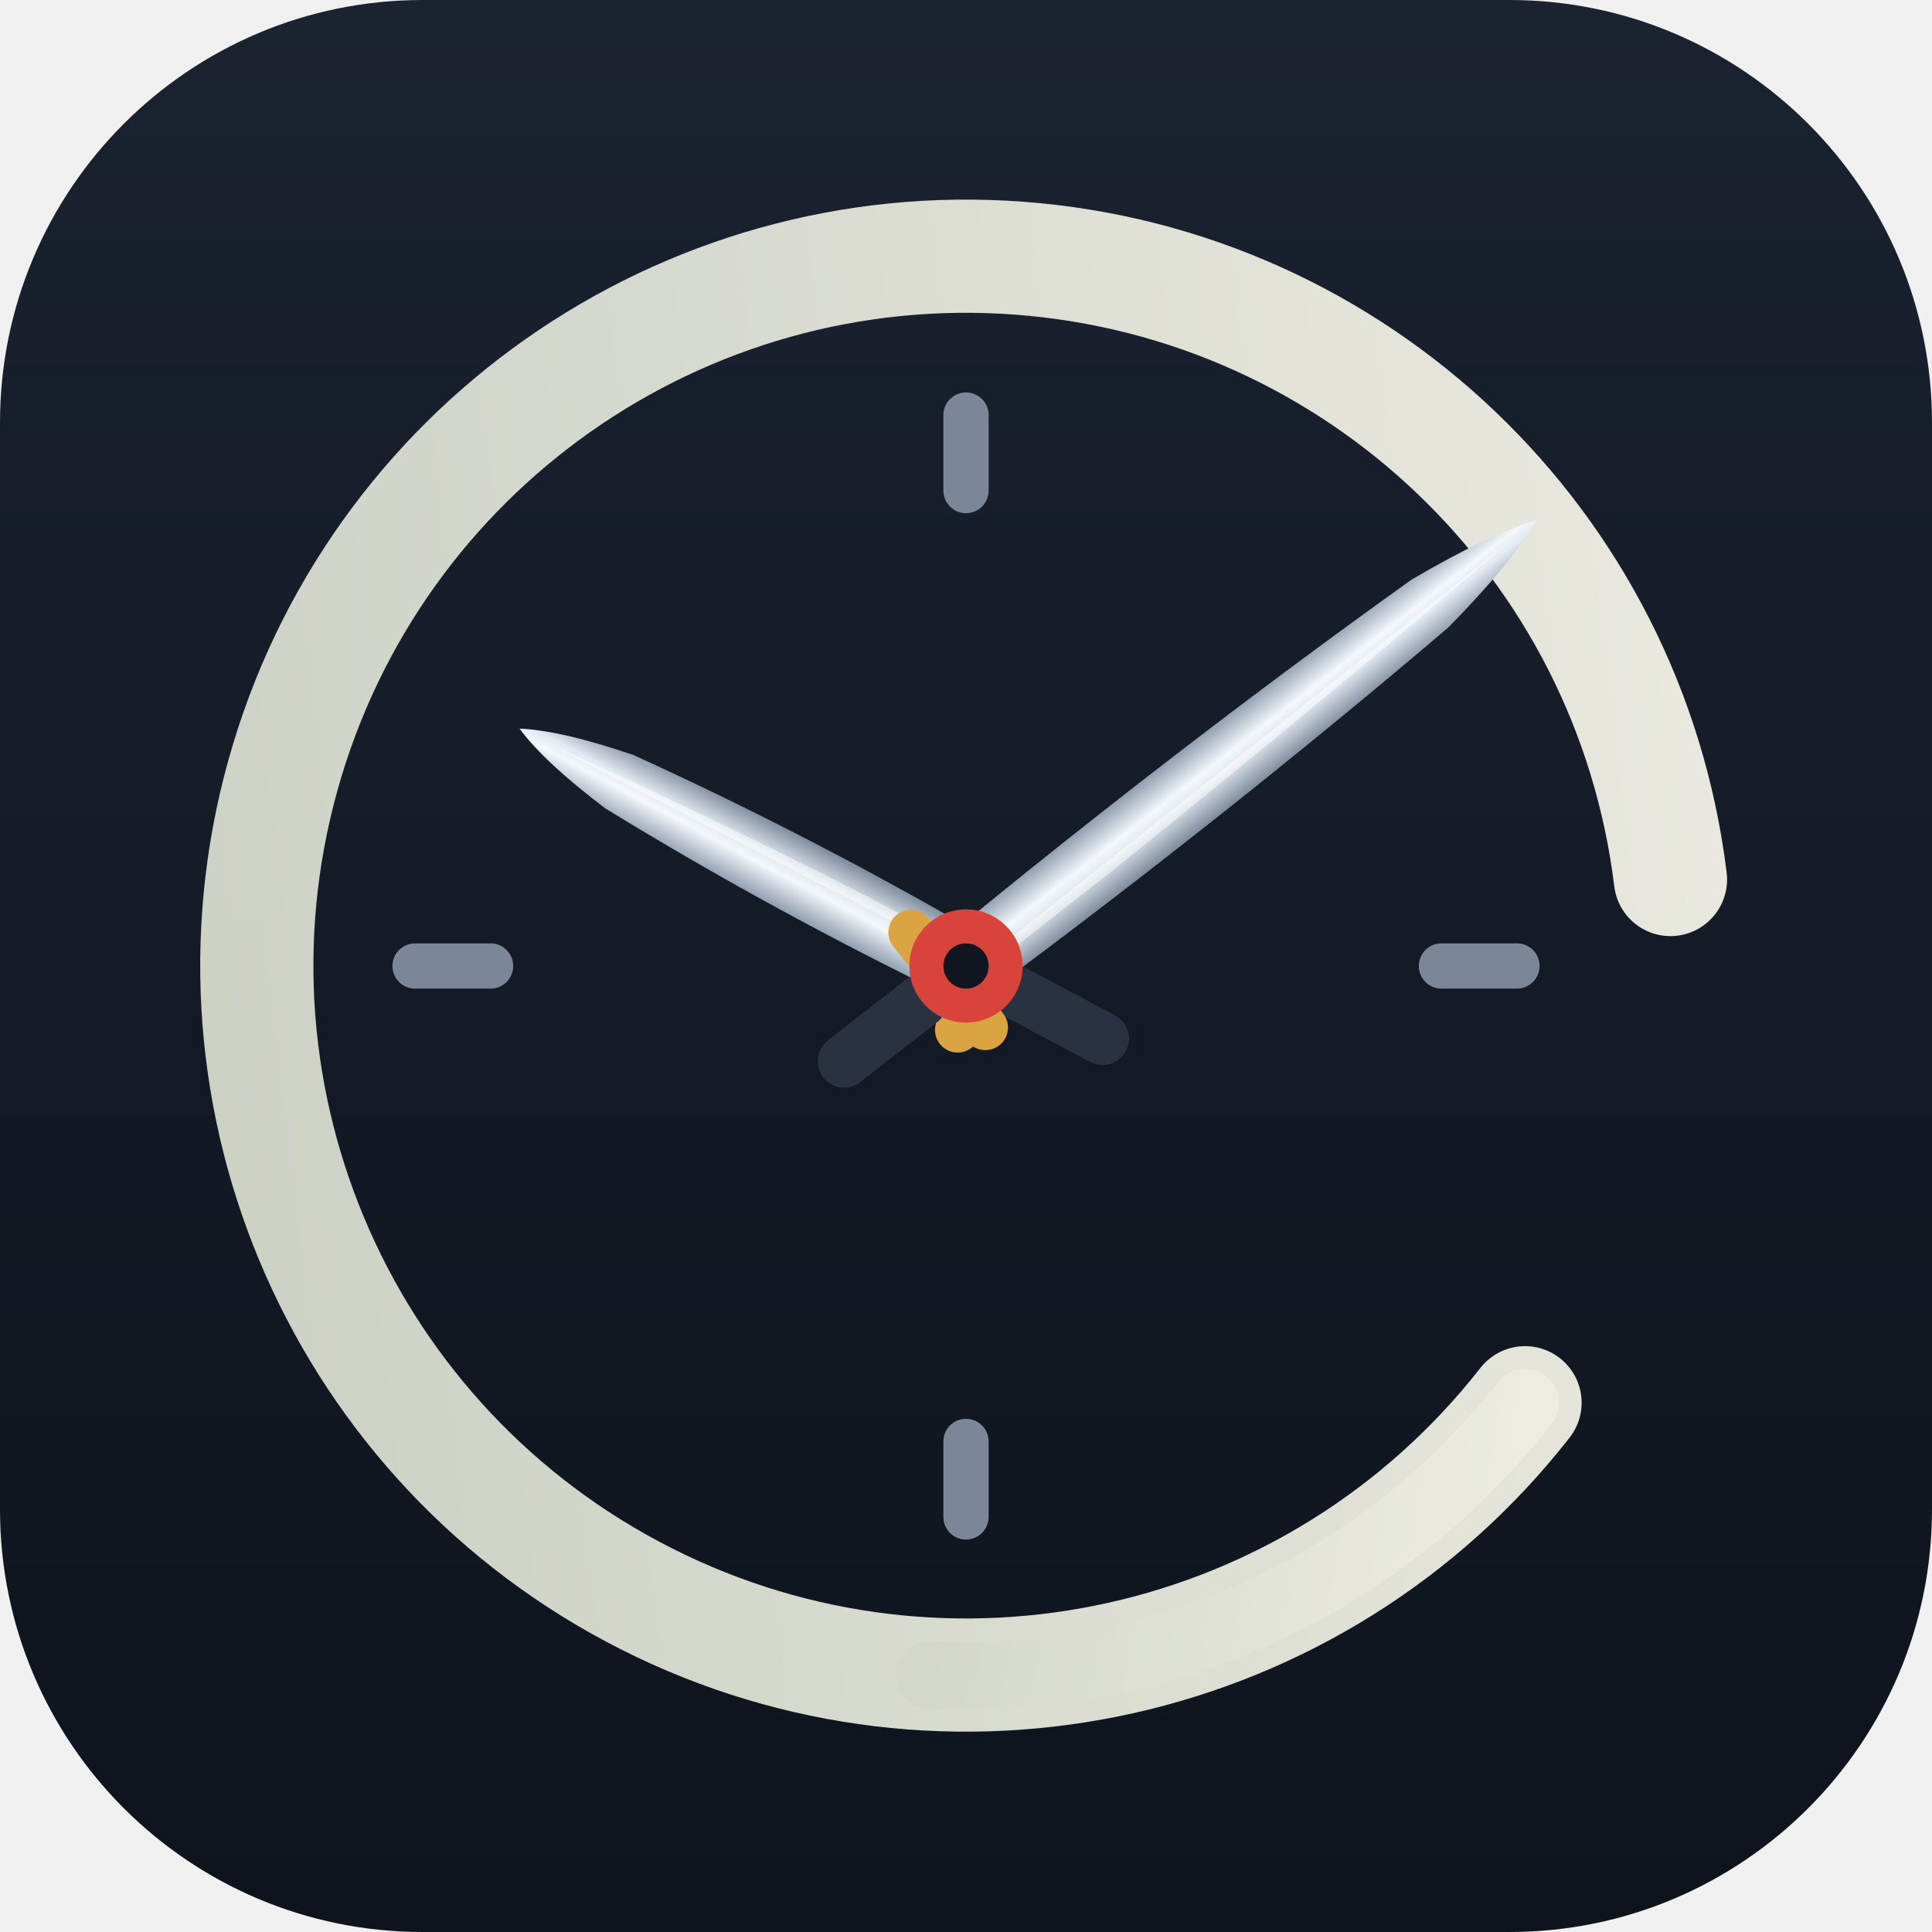
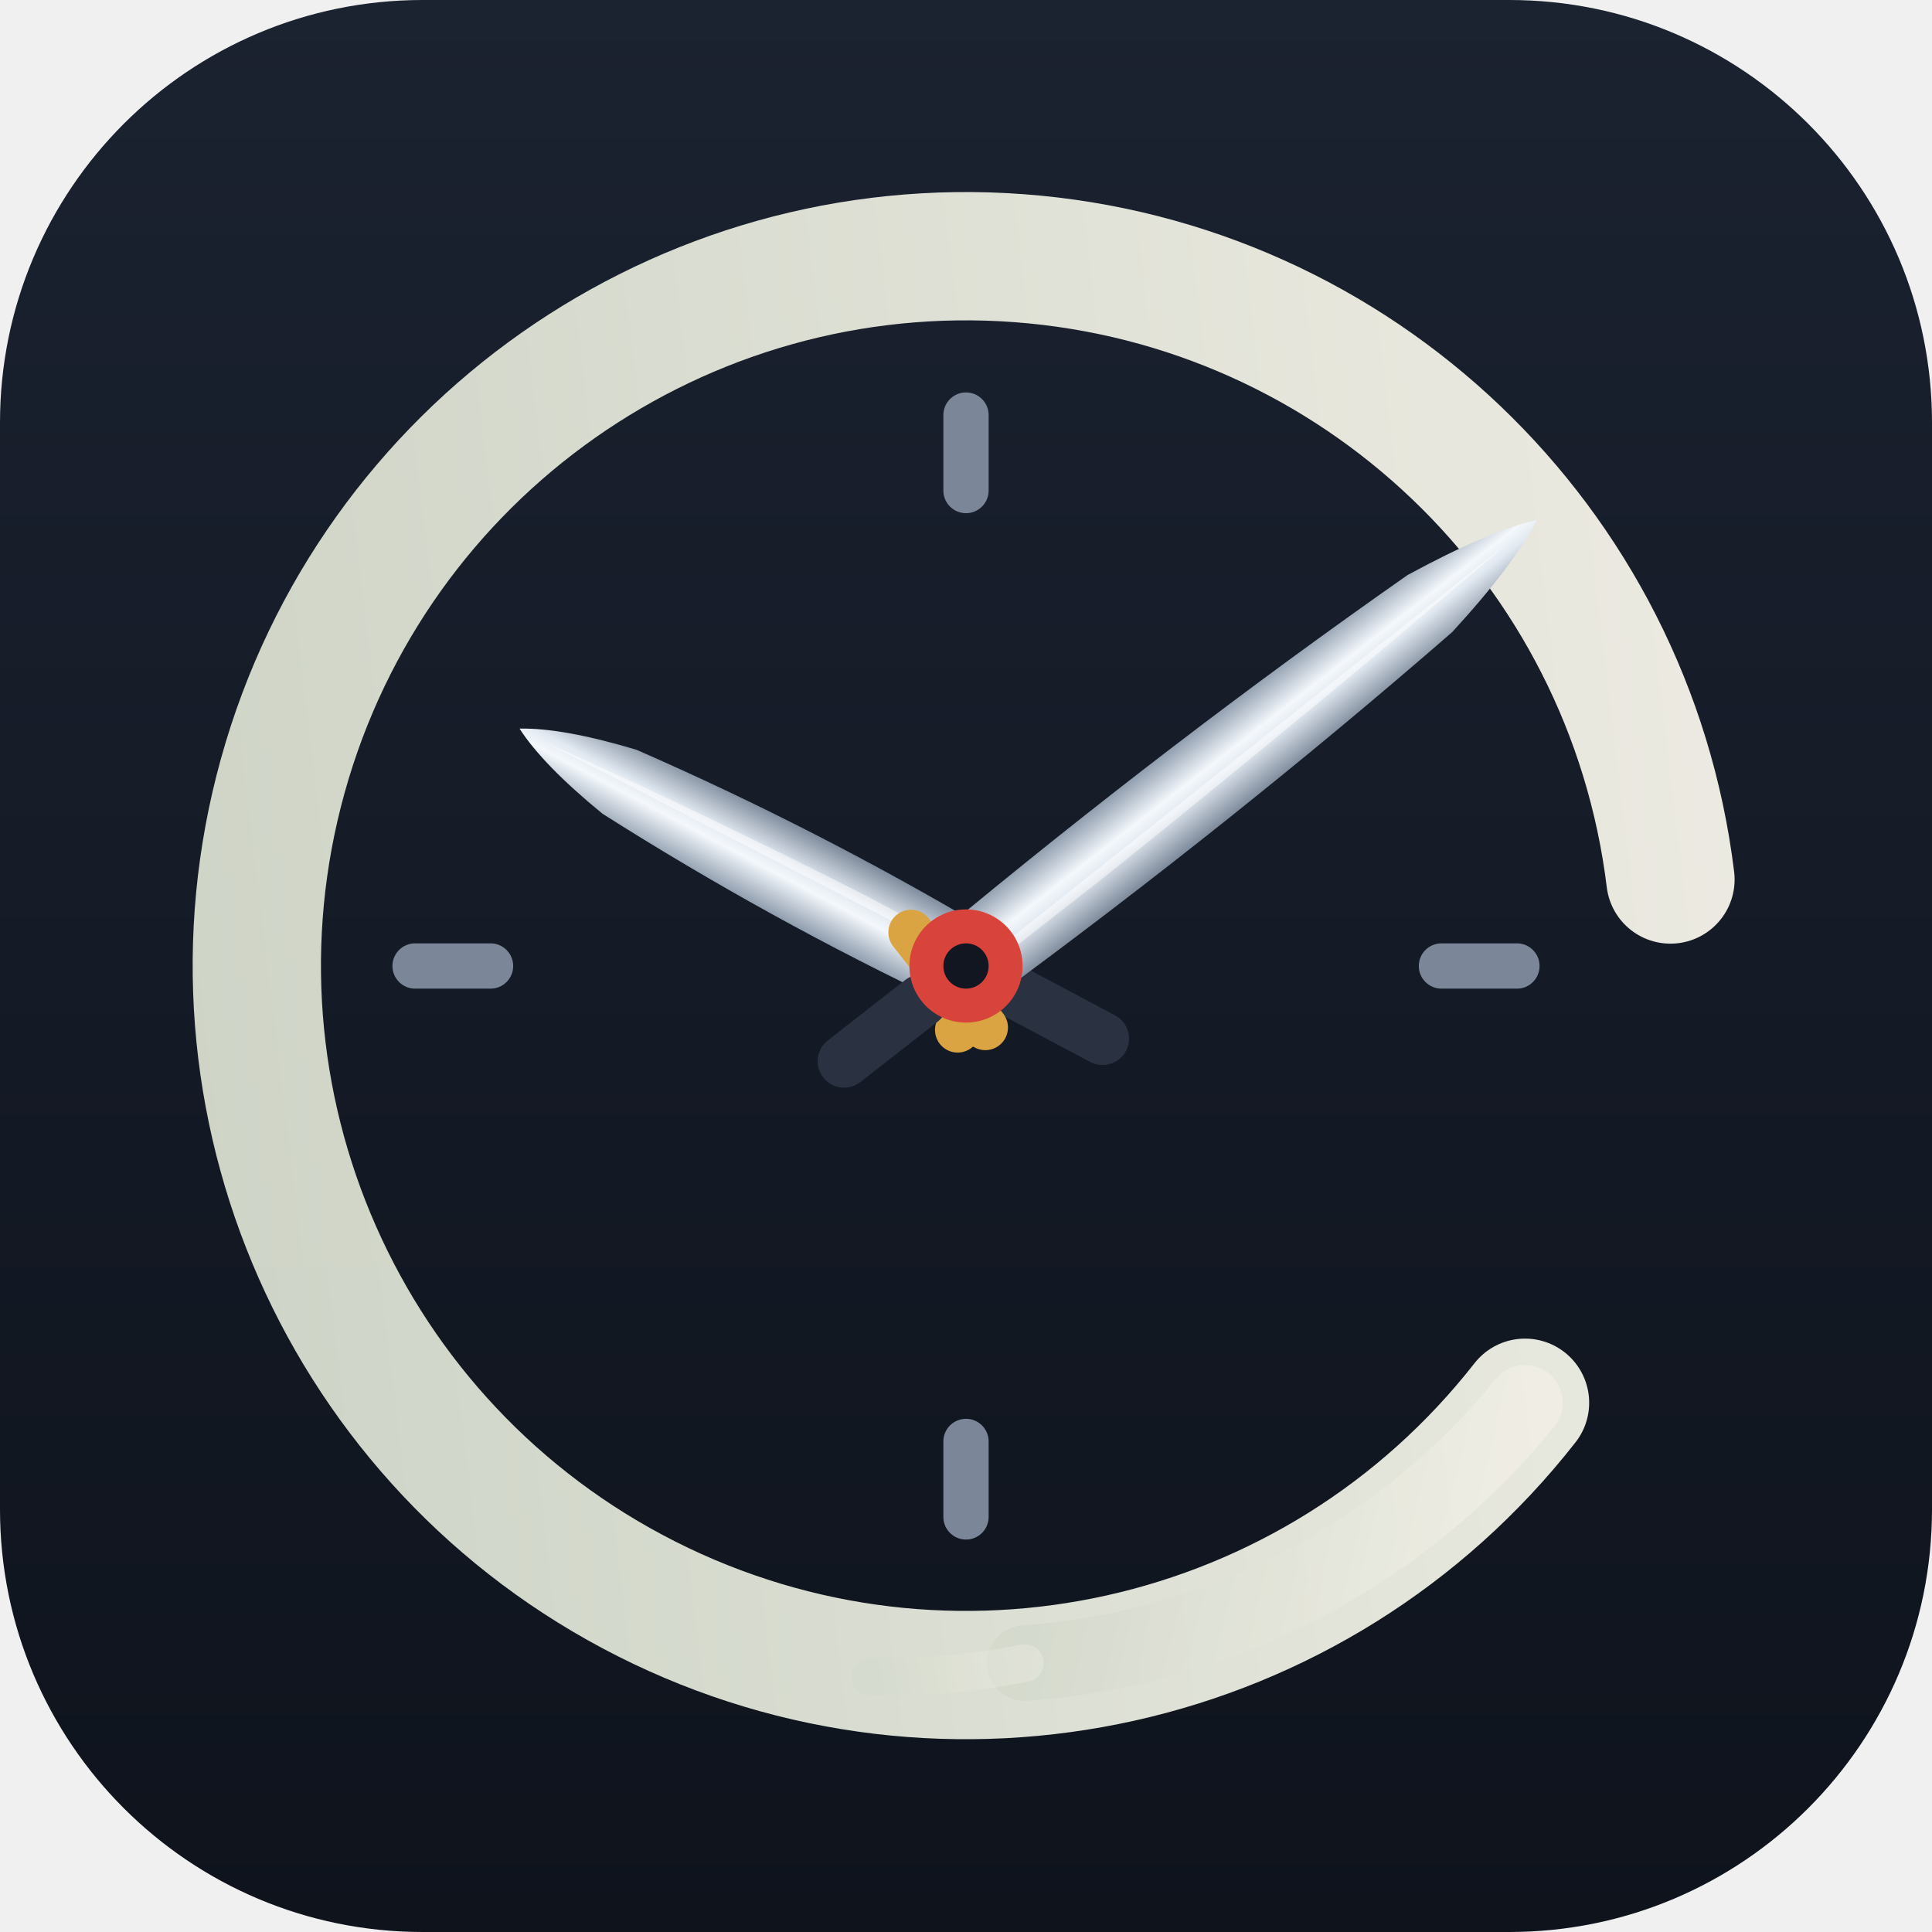
<svg xmlns="http://www.w3.org/2000/svg" viewBox="0 0 256 256" width="256" height="256" role="img" aria-label="timesamurai">
  <defs>
    <linearGradient id="plate" x1="0" y1="0" x2="0" y2="1">
      <stop offset="0" stop-color="#1b2230" />
      <stop offset="1" stop-color="#0e131c" />
    </linearGradient>
    <linearGradient id="steel" x1="0" y1="0" x2="1" y2="0">
      <stop offset="0" stop-color="#8f9dae" />
      <stop offset="0.42" stop-color="#f4f8fc" />
      <stop offset="0.58" stop-color="#e2e9f1" />
      <stop offset="1" stop-color="#7d8a9b" />
    </linearGradient>
    <linearGradient id="ink" x1="0" y1="0" x2="1" y2="1">
      <stop offset="0" stop-color="#f6f3ea" />
      <stop offset="1" stop-color="#cfd6c8" />
    </linearGradient>
    <g id="hand-long">
      <rect x="-3.5" y="4" width="7" height="20" rx="3.5" fill="#2a3242" />
      <rect x="-11" y="0" width="22" height="6" rx="3" fill="#d9a441" />
-       <path d="M -4.6 0 Q -5.6 -40 -4 -78 Q -2.4 -90 0 -96 Q 2.4 -90 4 -78 Q 5.6 -40 4.6 0 Z" fill="url(#steel)" />
+       <path d="M -5.6 0 Q -6.8 -40 -4.8 -78 Q -2.8 -90 0 -96 Q 2.8 -90 4.8 -78 Q 6.8 -40 5.6 0 Z" fill="url(#steel)" />
      <path d="M 0 -92 Q 1.5 -60 2 -22 L 2 -1 L 0.8 -1 Q 0.4 -46 0 -92 Z" fill="#ffffff" opacity="0.5" />
    </g>
    <g id="hand-short">
      <rect x="-3.5" y="4" width="7" height="20" rx="3.5" fill="#2a3242" />
      <rect x="-11" y="0" width="22" height="6" rx="3" fill="#d9a441" />
-       <path d="M -4.6 0 Q -5.6 -26 -4 -52 Q -2.4 -62 0 -67 Q 2.4 -62 4 -52 Q 5.6 -26 4.6 0 Z" fill="url(#steel)" />
+       <path d="M -5.6 0 Q -6.8 -26 -4.8 -52 Q -2.8 -62 0 -67 Q 2.8 -62 4.8 -52 Q 6.8 -26 5.6 0 Z" fill="url(#steel)" />
      <path d="M 0 -63 Q 1.5 -42 2 -16 L 2 -1 L 0.8 -1 Q 0.4 -32 0 -63 Z" fill="#ffffff" opacity="0.5" />
    </g>
  </defs>
  <rect width="256" height="256" rx="56" fill="url(#plate)" />
  <g fill="none" stroke="url(#ink)" stroke-linecap="round" transform="rotate(128 128 128)">
-     <path d="M 128 34 A 94 94 0 1 1 61.5 61.5" stroke-width="15" opacity="0.96" />
-     <path d="M 128 34 A 94 94 0 0 1 205 74" stroke-width="9" opacity="0.5" />
+     <path d="M 128 34 A 94 94 0 1 1 61.5 61.5" stroke-width="17" opacity="0.97" />
+     <path d="M 128 34 A 94 94 0 0 1 196 65" stroke-width="10" opacity="0.55" />
+     <path d="M 196 65 A 94 94 0 0 1 210 80" stroke-width="5" opacity="0.3" />
  </g>
  <g fill="#7b8798">
    <rect x="125" y="52" width="6" height="16" rx="3" />
    <rect x="125" y="188" width="6" height="16" rx="3" />
    <rect x="52" y="125" width="16" height="6" rx="3" />
    <rect x="188" y="125" width="16" height="6" rx="3" />
  </g>
  <g transform="translate(128 128)">
    <use href="#hand-short" transform="rotate(-62)" />
    <use href="#hand-long" transform="rotate(52)" />
    <circle r="7.5" fill="#d8443c" />
    <circle r="3" fill="#121620" />
  </g>
</svg>
